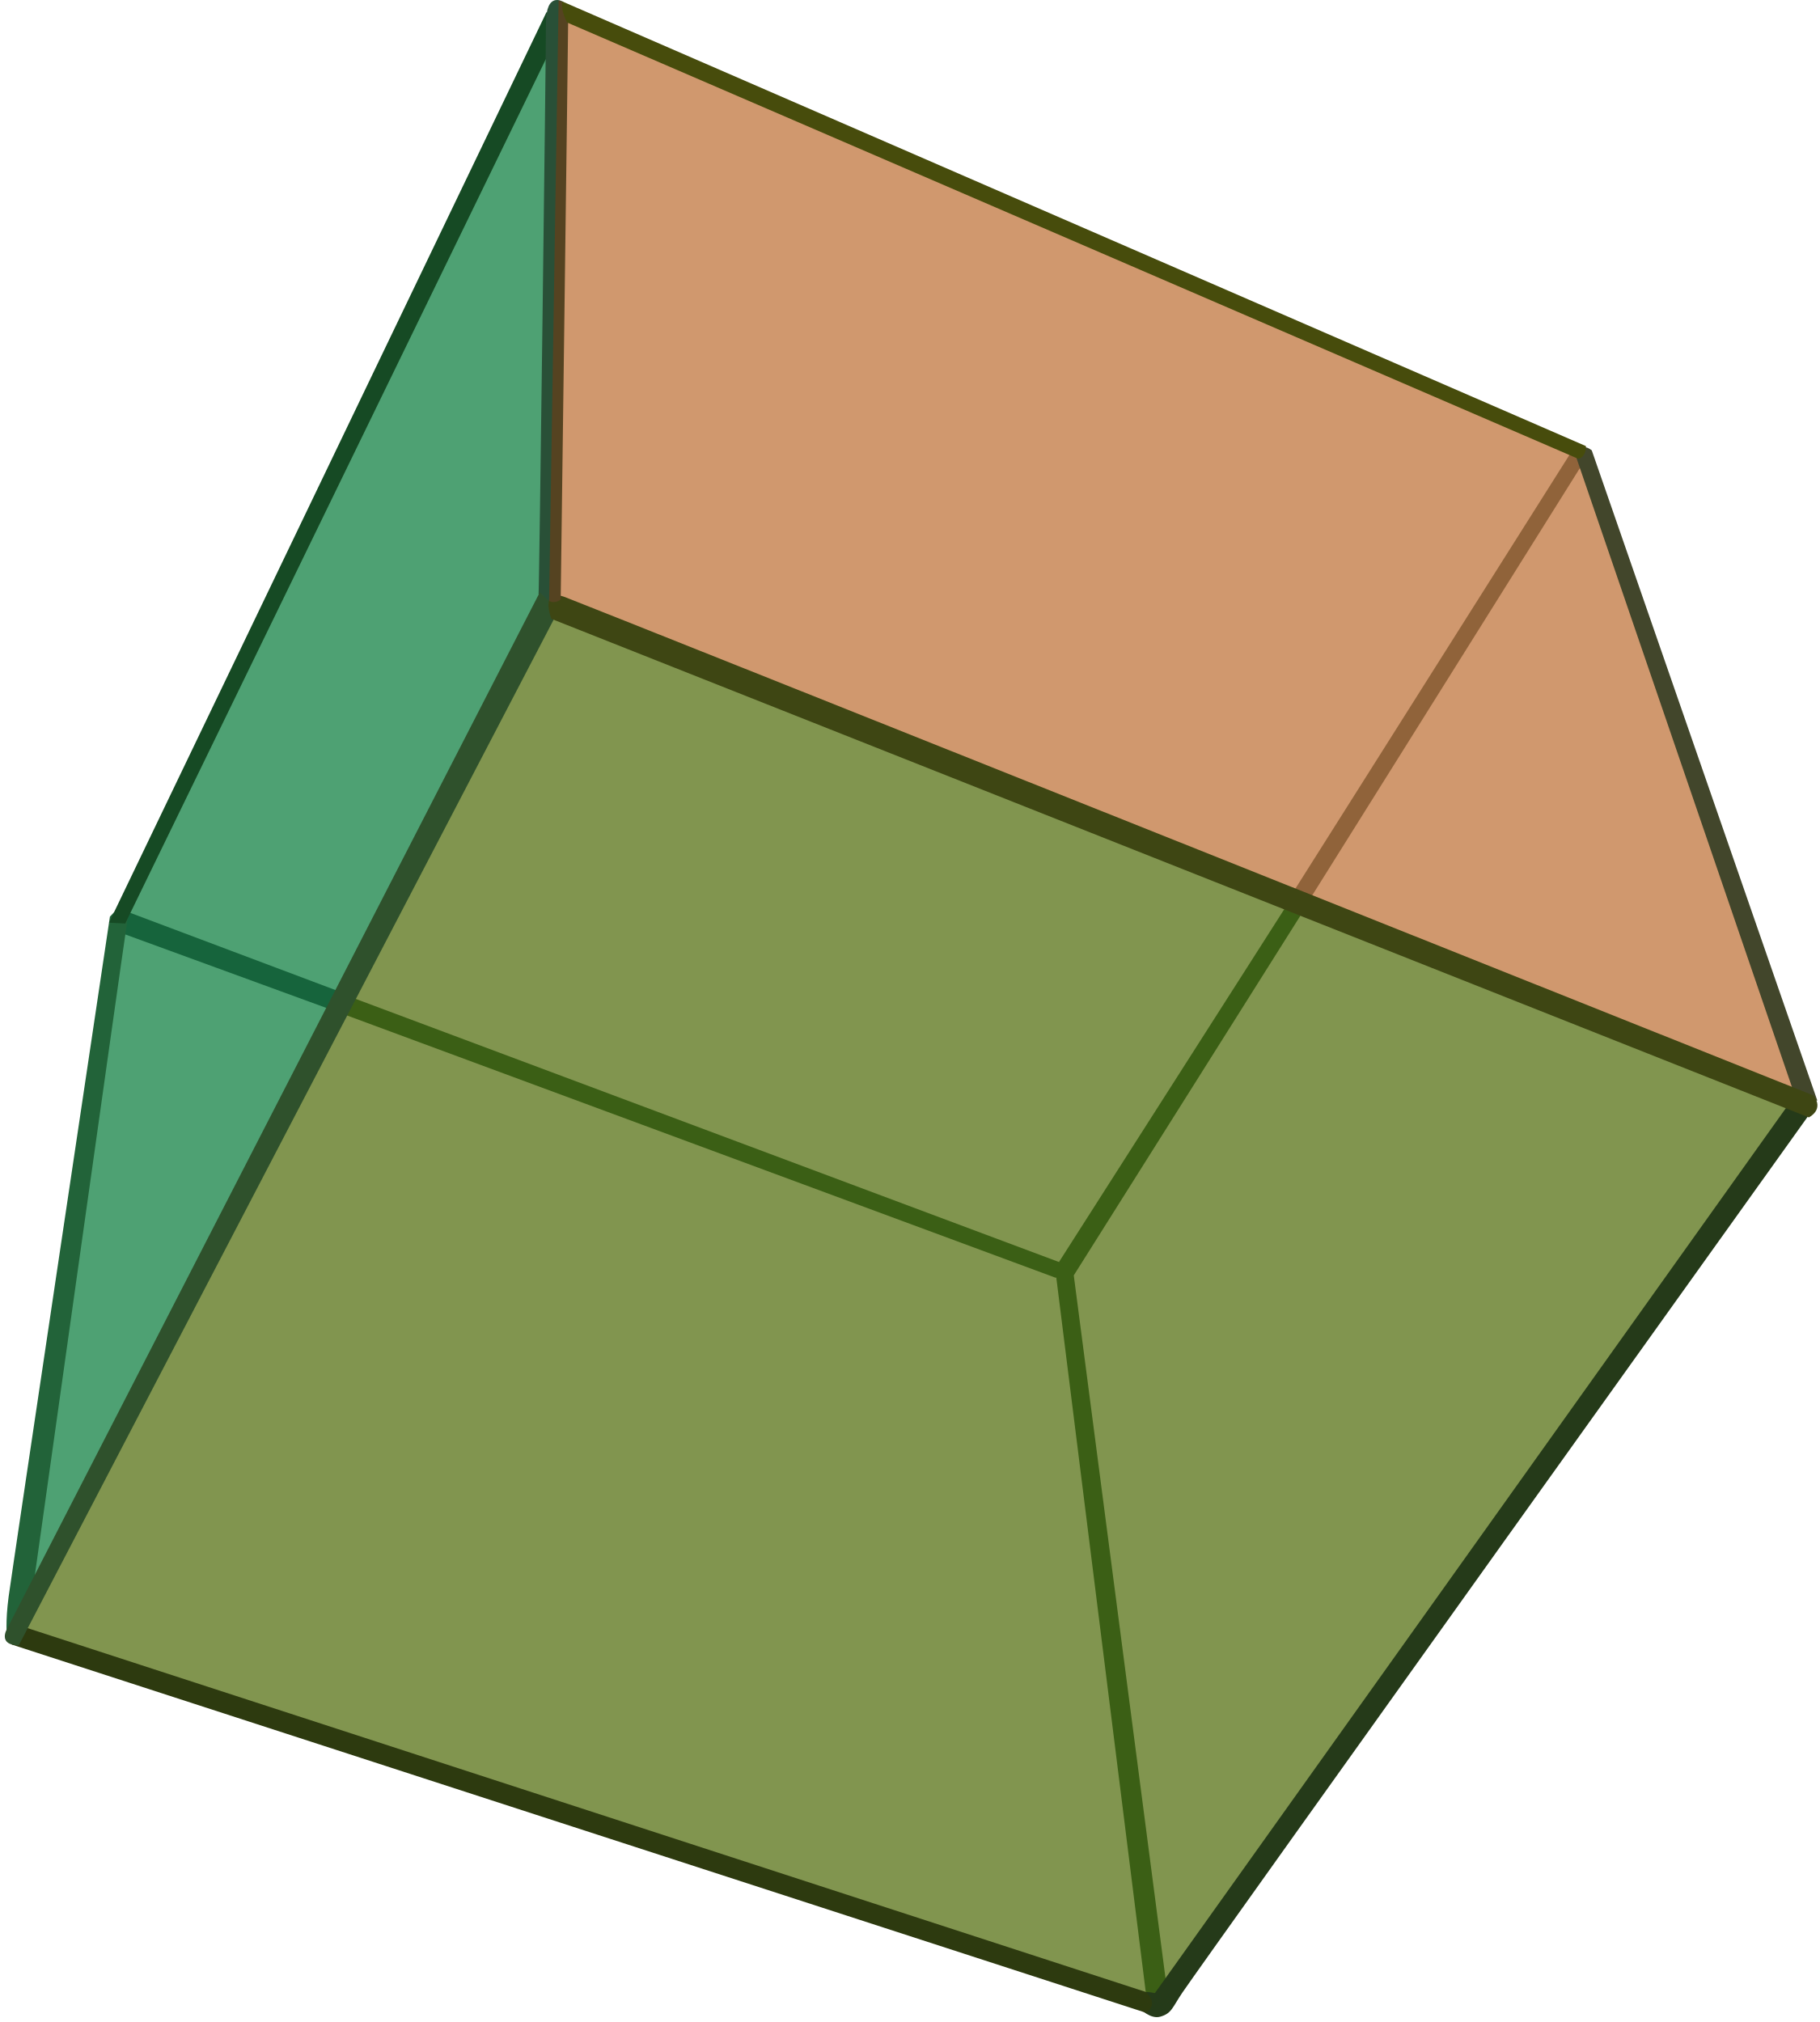
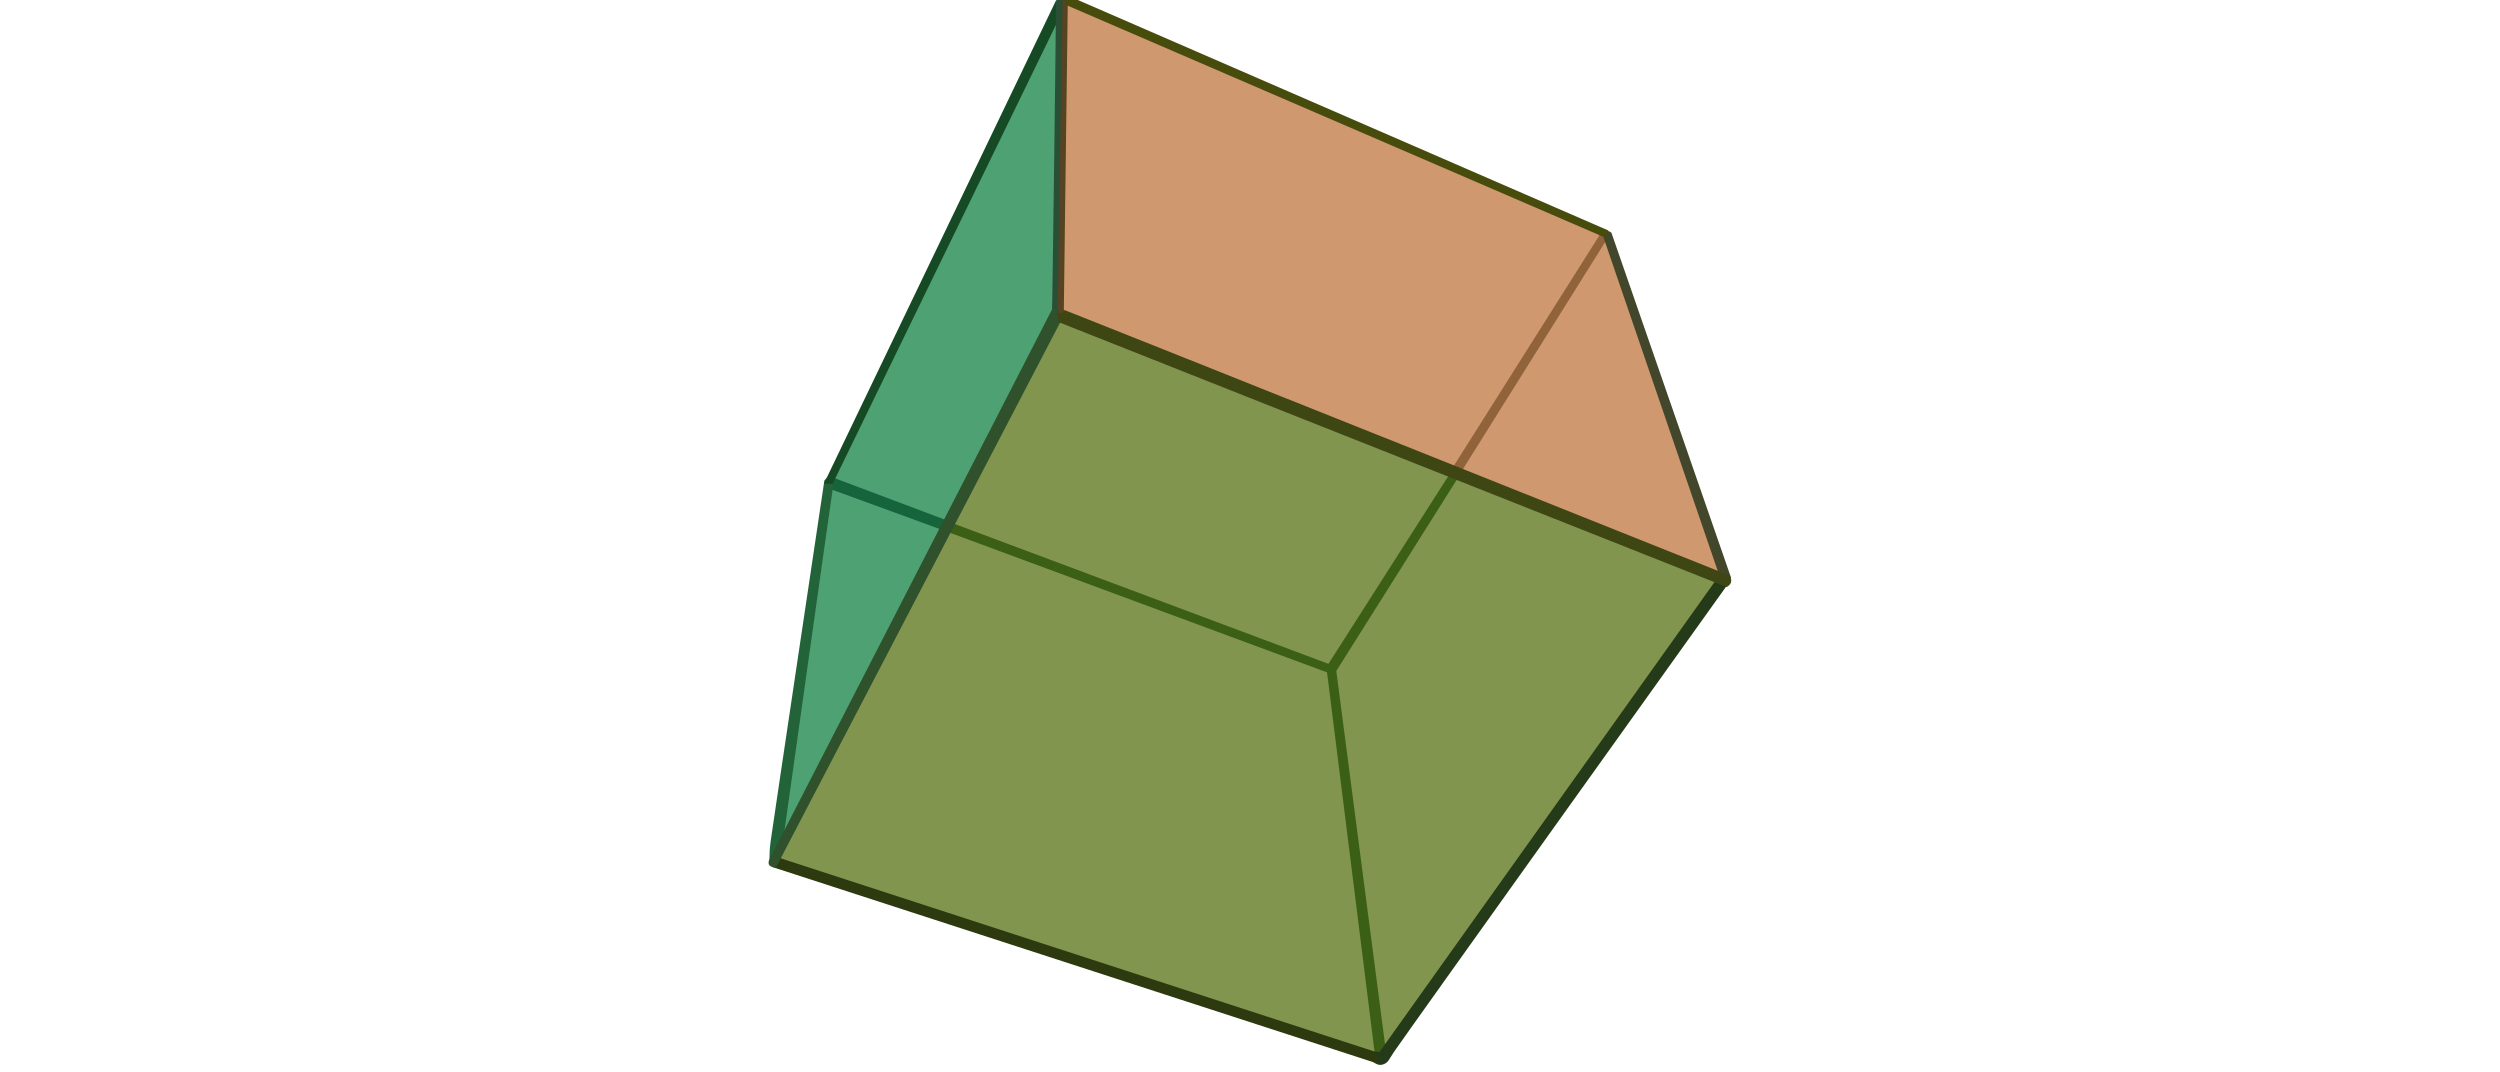
- <svg xmlns="http://www.w3.org/2000/svg" width="540" height="600" id="svg2" version="1.0">
+ <svg xmlns="http://www.w3.org/2000/svg" width="248.031" height="106.299" id="svg2" version="1.0">
  <defs id="defs4" />
-   <g id="layer1" transform="translate(-105.6944,-232.8395)">
-     <g id="g17794" transform="translate(1.428571,0)">
-       <path id="path12935" d="M 267.143,239.505 L 267.143,416.648 L 111.429,710.934 L 139.286,505.219 L 267.143,239.505 z " style="fill:#4ea173;fill-opacity:1;fill-rule:evenodd;stroke:none;stroke-width:1px;stroke-linecap:butt;stroke-linejoin:miter;stroke-opacity:1" />
-       <path id="path16823" d="M 140.159,509.658 L 201.652,532.134 L 204.682,526.957 L 140.916,502.965 L 140.159,509.658 z " style="fill:#16643c;fill-opacity:1;fill-rule:evenodd;stroke:none;stroke-width:1px;stroke-linecap:butt;stroke-linejoin:miter;stroke-opacity:1" />
-       <path id="path10991" d="M 106.319,718.507 C 106.319,718.507 105.813,714.214 106.824,706.637 C 107.834,699.061 136.876,504.86 136.876,504.86 C 136.876,504.86 143.442,497.031 141.926,506.88 C 140.259,517.717 113.137,710.678 113.137,710.678 L 106.319,718.507 z " style="fill:#226339;fill-opacity:1;fill-rule:evenodd;stroke:none;stroke-width:1px;stroke-linecap:butt;stroke-linejoin:miter;stroke-opacity:1" />
-       <path id="path12933" d="M 265.714,410.934 L 638.571,560.934 L 447.143,829.505 L 108.571,718.076 L 265.714,410.934 z " style="fill:#81954f;fill-opacity:1;fill-rule:evenodd;stroke:#000000;stroke-width:1px;stroke-linecap:butt;stroke-linejoin:miter;stroke-opacity:1" />
+   <g id="layer1" transform="translate(-105.6944,-726.5402)">
+     <g id="g17794" transform="matrix(0.1775914,0,0,0.1775914,163.1759,684.5457)">
+       <path id="path12935" d="m 267.143,239.505 0,177.143 -155.714,294.286 27.857,-205.714 127.857,-265.714 z" style="fill:#4ea173;fill-opacity:1;fill-rule:evenodd;stroke:none" />
+       <path id="path16823" d="m 140.159,509.658 61.493,22.476 3.03,-5.177 -63.766,-23.991 -0.758,6.692 z" style="fill:#16643c;fill-opacity:1;fill-rule:evenodd;stroke:none" />
+       <path id="path10991" d="m 106.319,718.507 c 0,0 -0.505,-4.293 0.505,-11.869 1.01,-7.576 30.052,-201.778 30.052,-201.778 0,0 6.566,-7.829 5.051,2.02 -1.667,10.837 -28.789,203.798 -28.789,203.798 l -6.819,7.829 z" style="fill:#226339;fill-opacity:1;fill-rule:evenodd;stroke:none" />
+       <path id="path12933" d="m 265.714,410.934 372.857,150 L 447.143,829.505 108.571,718.076 265.714,410.934 z" style="fill:#81954f;fill-opacity:1;fill-rule:evenodd;stroke:#000000;stroke-width:1px;stroke-linecap:butt;stroke-linejoin:miter;stroke-opacity:1" />
      <g transform="translate(-399.2857,0)" id="g15848">
-         <path style="fill:#3b5f15;fill-opacity:1;fill-rule:evenodd;stroke:none;stroke-width:1px;stroke-linecap:butt;stroke-linejoin:miter;stroke-opacity:1" d="M 603.571,533.076 L 816.786,612.005 L 821.071,609.862 L 817.857,607.362 L 605,527.719 L 603.571,533.076 z M 817.5,607.719 L 885,502.005 L 889.643,504.148 L 822.143,611.291 L 849.643,822.005 L 846.429,827.719 L 843.571,824.505 L 816.786,610.576 L 817.5,607.719 z " id="path13906" />
-         <path style="fill:#3b5f15;fill-opacity:1;fill-rule:evenodd;stroke:none;stroke-width:1px;stroke-linecap:butt;stroke-linejoin:miter;stroke-opacity:1" d="M 816.228,607.641 L 819.062,607.039 L 821.741,609.215 L 820.435,612.05 L 817.054,612.027 L 816.685,611.626 L 816.228,607.641 z " id="path14877" />
+         <path style="fill:#3b5f15;fill-opacity:1;fill-rule:evenodd;stroke:none" d="m 603.571,533.076 213.214,78.929 4.286,-2.143 -3.214,-2.5 L 605,527.719 l -1.429,5.357 z M 817.5,607.719 885,502.005 l 4.643,2.143 -67.5,107.143 27.5,210.714 -3.214,5.714 -2.857,-3.214 -26.786,-213.929 0.714,-2.857 z" id="path13906" />
+         <path style="fill:#3b5f15;fill-opacity:1;fill-rule:evenodd;stroke:none" d="m 816.228,607.641 2.835,-0.603 2.679,2.176 -1.306,2.835 -3.382,-0.022 -0.368,-0.402 -0.458,-3.984 z" id="path14877" />
      </g>
-       <path id="path10020" d="M 635.386,559.913 L 446.929,824.257 C 439.706,822.717 443.897,827.323 442.595,828.971 C 442.595,828.971 445.616,832.053 448.467,831.274 C 451.959,830.32 452.128,828.455 455.104,824.083 C 462.585,813.096 641.699,562.691 641.699,562.691 L 635.386,559.913 z " style="fill:#253a19;fill-opacity:1;fill-rule:evenodd;stroke:none;stroke-width:1px;stroke-linecap:butt;stroke-linejoin:miter;stroke-opacity:1" />
-       <path id="path7107" d="M 270.216,237.169 L 268.195,412.936 L 637.911,559.408 L 574.272,367.479 L 270.216,237.169 z " style="fill:#d0986e;fill-opacity:1;fill-rule:evenodd;stroke:none;stroke-width:1px;stroke-linecap:butt;stroke-linejoin:miter;stroke-opacity:1" />
-       <path id="path15852" d="M 570.893,366.291 L 487.857,497.719 L 493.214,499.148 L 574.643,369.148 L 570.893,366.291 z " style="fill:#90633a;fill-opacity:1;fill-rule:evenodd;stroke:none;stroke-width:1px;stroke-linecap:butt;stroke-linejoin:miter;stroke-opacity:1" />
-       <path id="path4194" d="M 576.545,366.469 L 643.467,559.408 L 637.406,559.66 L 571.746,367.984 C 571.746,367.984 573.009,363.691 576.545,366.469 z " style="fill:#42462b;fill-opacity:1;fill-rule:evenodd;stroke:none;stroke-width:1px;stroke-linecap:butt;stroke-linejoin:miter;stroke-opacity:1" />
-       <path id="path11962" d="M 141.421,506.88 L 269.458,243.735 L 266.428,236.411 L 136.623,506.627 L 141.421,506.88 z " style="fill:#164a24;fill-opacity:1;fill-rule:evenodd;stroke:none;stroke-width:1px;stroke-linecap:butt;stroke-linejoin:miter;stroke-opacity:1" />
-       <path id="path6136" d="M 264.062,409.148 C 265.03,410.659 266.235,411.454 267.679,411.536 C 270.954,411.723 268.571,406.648 268.571,399.148 C 268.571,391.648 271.355,233.39 271.355,233.39 C 271.355,233.39 266.25,230.041 266.25,239.862 C 266.25,249.684 264.241,409.326 264.062,409.148 z " style="fill:#295037;fill-opacity:1;fill-rule:evenodd;stroke:none;stroke-width:1px;stroke-linecap:butt;stroke-linejoin:miter;stroke-opacity:1" />
-       <path id="path9049" d="M 109.98,715.161 L 444.375,823.969 C 446.524,826.249 446.747,828.326 444.375,830.13 L 107.768,720.844 L 109.98,715.161 z " style="fill:#2d3a0f;fill-opacity:1;fill-rule:evenodd;stroke:none;stroke-width:1px;stroke-linecap:butt;stroke-linejoin:miter;stroke-opacity:1" />
-       <path id="path8078" d="M 264.407,408.642 L 106.066,716.739 C 105.004,719.365 106.205,721.097 109.854,721.032 L 270.068,413.781 L 264.407,408.642 z " style="fill:#2f512c;fill-opacity:1;fill-rule:evenodd;stroke:none;stroke-width:1px;stroke-linecap:butt;stroke-linejoin:miter;stroke-opacity:1" />
-       <path id="path3223" d="M 640.982,564.416 L 267.857,416.469 C 267.857,416.469 264.241,407.139 271.964,410.041 C 278.836,412.623 642.321,557.898 642.321,557.898 C 642.321,557.898 645.714,561.648 640.982,564.416 z " style="fill:#3e4613;fill-opacity:1;fill-rule:evenodd;stroke:none;stroke-width:1px;stroke-linecap:butt;stroke-linejoin:miter;stroke-opacity:1" />
-       <path id="path5165" d="M 267.185,411.168 L 270,232.987 C 270,232.987 272.857,233.166 272.857,237.273 C 272.857,241.38 270.625,410.755 270.625,410.755 C 270.625,410.755 269.018,412.094 267.185,411.168 z " style="fill:#554321;fill-opacity:1;fill-rule:evenodd;stroke:none;stroke-width:1px;stroke-linecap:butt;stroke-linejoin:miter;stroke-opacity:1" />
-       <path id="path2251" d="M 572.5,368.969 C 573.882,368.828 574.862,367.257 574.821,365.219 L 271.071,233.255 C 270.931,234.841 270.933,236.212 272.5,239.505 L 572.5,368.969 z " style="fill:#474c0c;fill-opacity:1;fill-rule:evenodd;stroke:none;stroke-width:1px;stroke-linecap:butt;stroke-linejoin:miter;stroke-opacity:1" />
+       <path id="path10020" d="M 635.386,559.913 446.929,824.257 c -7.223,-1.54 -3.032,3.066 -4.335,4.713 0,0 3.021,3.083 5.872,2.303 3.492,-0.954 3.661,-2.819 6.637,-7.191 7.48,-10.987 186.595,-261.392 186.595,-261.392 l -6.313,-2.778 z" style="fill:#253a19;fill-opacity:1;fill-rule:evenodd;stroke:none" />
+       <path id="path7107" d="M 270.216,237.169 268.195,412.936 637.911,559.408 574.272,367.479 270.216,237.169 z" style="fill:#d0986e;fill-opacity:1;fill-rule:evenodd;stroke:none" />
+       <path id="path15852" d="m 570.893,366.291 -83.036,131.429 5.357,1.429 81.429,-130 -3.75,-2.857 z" style="fill:#90633a;fill-opacity:1;fill-rule:evenodd;stroke:none" />
+       <path id="path4194" d="m 576.545,366.469 66.923,192.939 -6.061,0.253 -65.66,-191.676 c 0,0 1.263,-4.293 4.798,-1.515 z" style="fill:#42462b;fill-opacity:1;fill-rule:evenodd;stroke:none" />
+       <path id="path11962" d="m 141.421,506.88 128.037,-263.145 -3.03,-7.324 -129.805,270.216 4.798,0.253 z" style="fill:#164a24;fill-opacity:1;fill-rule:evenodd;stroke:none" />
+       <path id="path6136" d="m 264.062,409.148 c 0.967,1.511 2.173,2.306 3.616,2.388 3.276,0.187 0.893,-4.888 0.893,-12.388 0,-7.5 2.783,-165.758 2.783,-165.758 0,0 -5.105,-3.35 -5.105,6.472 0,9.821 -2.009,169.464 -2.188,169.286 z" style="fill:#295037;fill-opacity:1;fill-rule:evenodd;stroke:none" />
+       <path id="path9049" d="M 109.98,715.161 444.375,823.969 c 2.149,2.28 2.372,4.357 0,6.161 l -336.607,-109.286 2.212,-5.684 z" style="fill:#2d3a0f;fill-opacity:1;fill-rule:evenodd;stroke:none" />
+       <path id="path8078" d="M 264.407,408.642 106.066,716.739 c -1.063,2.626 0.139,4.358 3.788,4.293 l 160.214,-307.251 -5.66,-5.139 z" style="fill:#2f512c;fill-opacity:1;fill-rule:evenodd;stroke:none" />
+       <path id="path3223" d="m 640.982,564.416 -373.125,-147.946 c 0,0 -3.616,-9.33 4.107,-6.429 6.872,2.582 370.357,147.857 370.357,147.857 0,0 3.393,3.75 -1.339,6.518 z" style="fill:#3e4613;fill-opacity:1;fill-rule:evenodd;stroke:none" />
+       <path id="path5165" d="M 267.185,411.168 270,232.987 c 0,0 2.857,0.179 2.857,4.286 0,4.107 -2.232,173.482 -2.232,173.482 0,0 -1.607,1.339 -3.44,0.413 z" style="fill:#554321;fill-opacity:1;fill-rule:evenodd;stroke:none" />
+       <path id="path2251" d="m 572.5,368.969 c 1.382,-0.141 2.362,-1.712 2.321,-3.75 l -303.75,-131.964 c -0.14,1.586 -0.138,2.957 1.429,6.25 l 300,129.464 z" style="fill:#474c0c;fill-opacity:1;fill-rule:evenodd;stroke:none" />
    </g>
  </g>
</svg>
